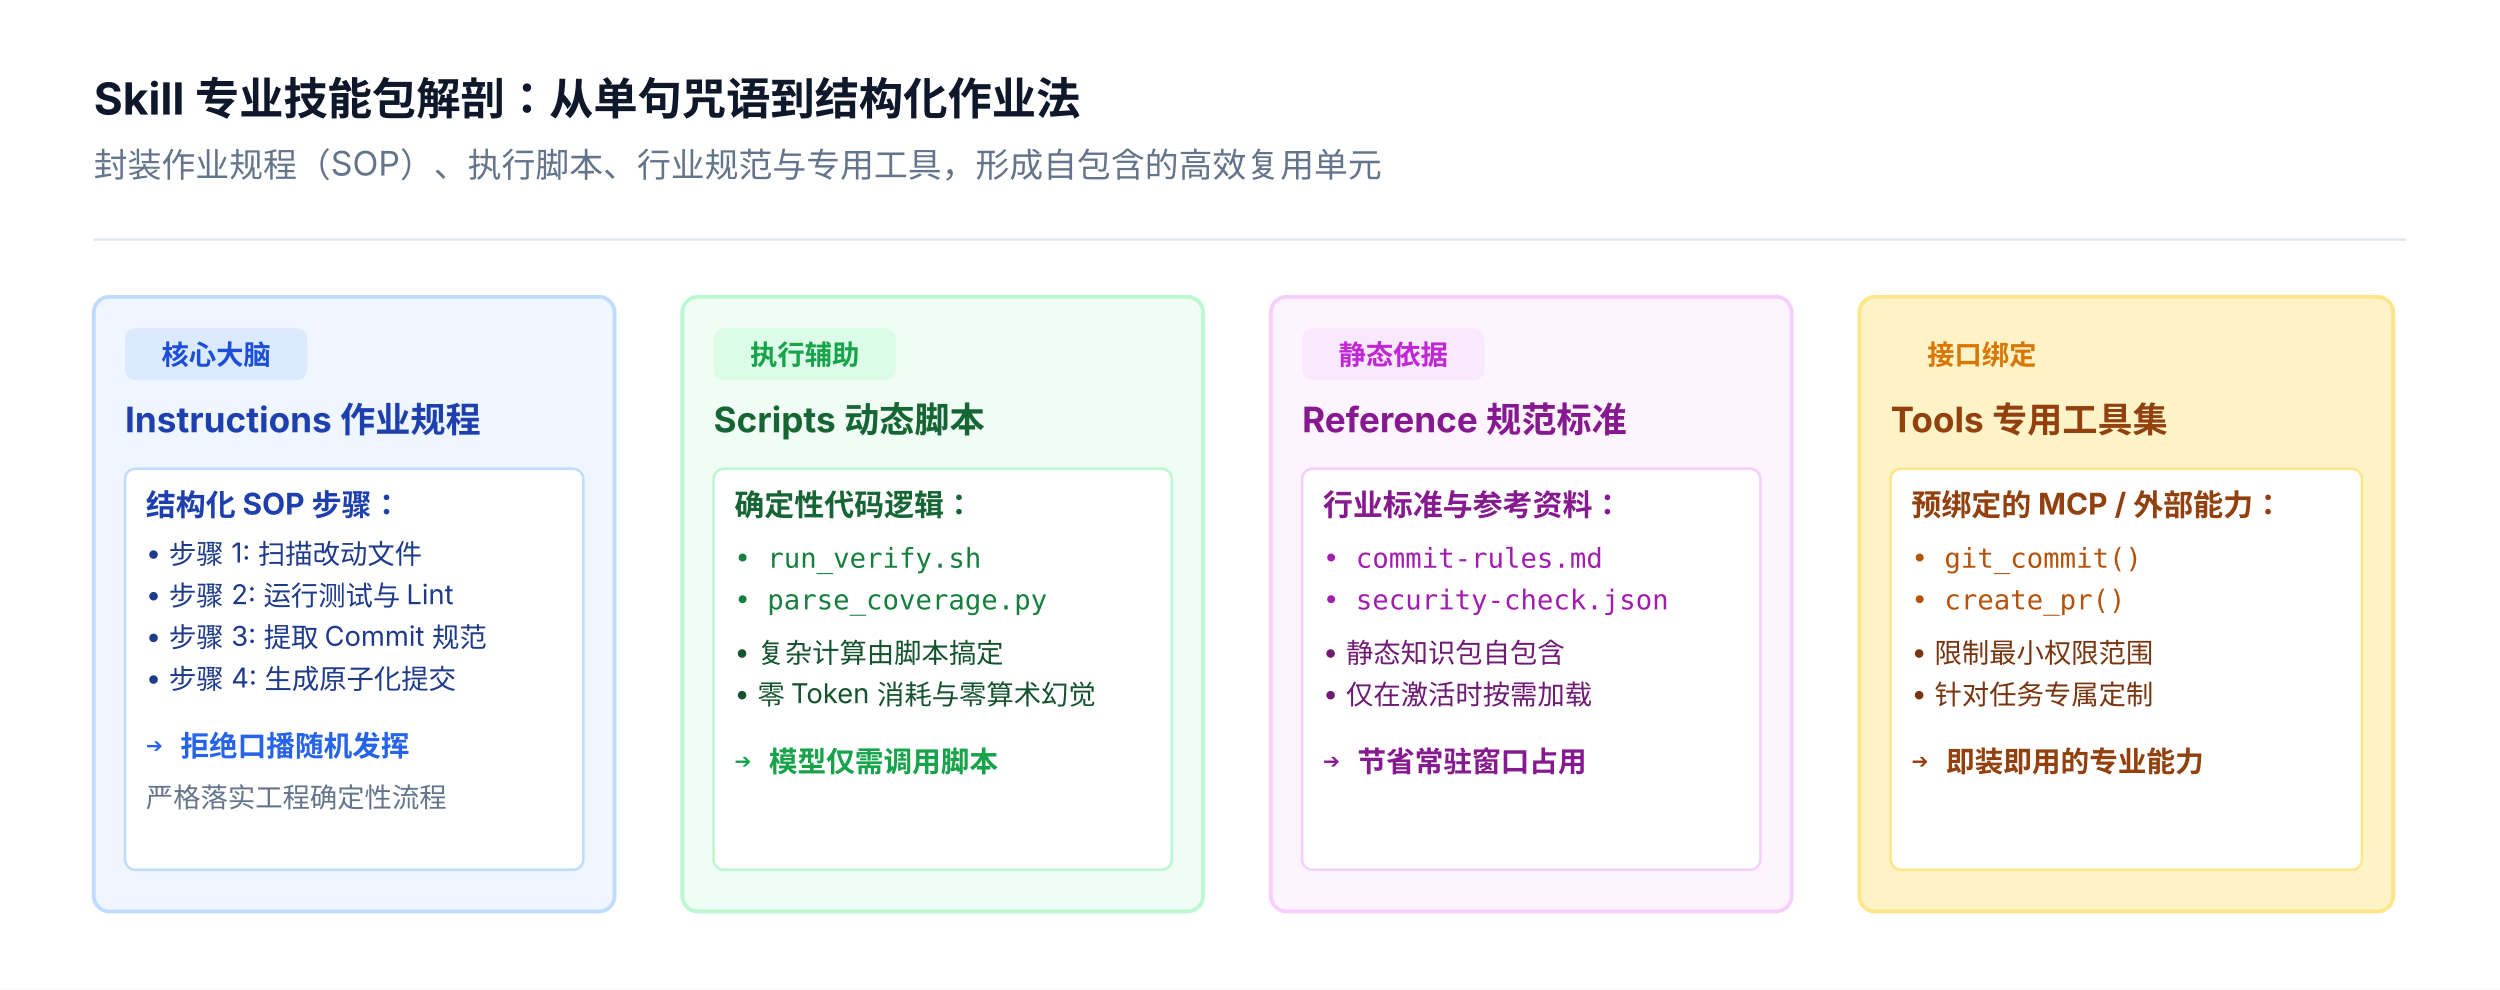
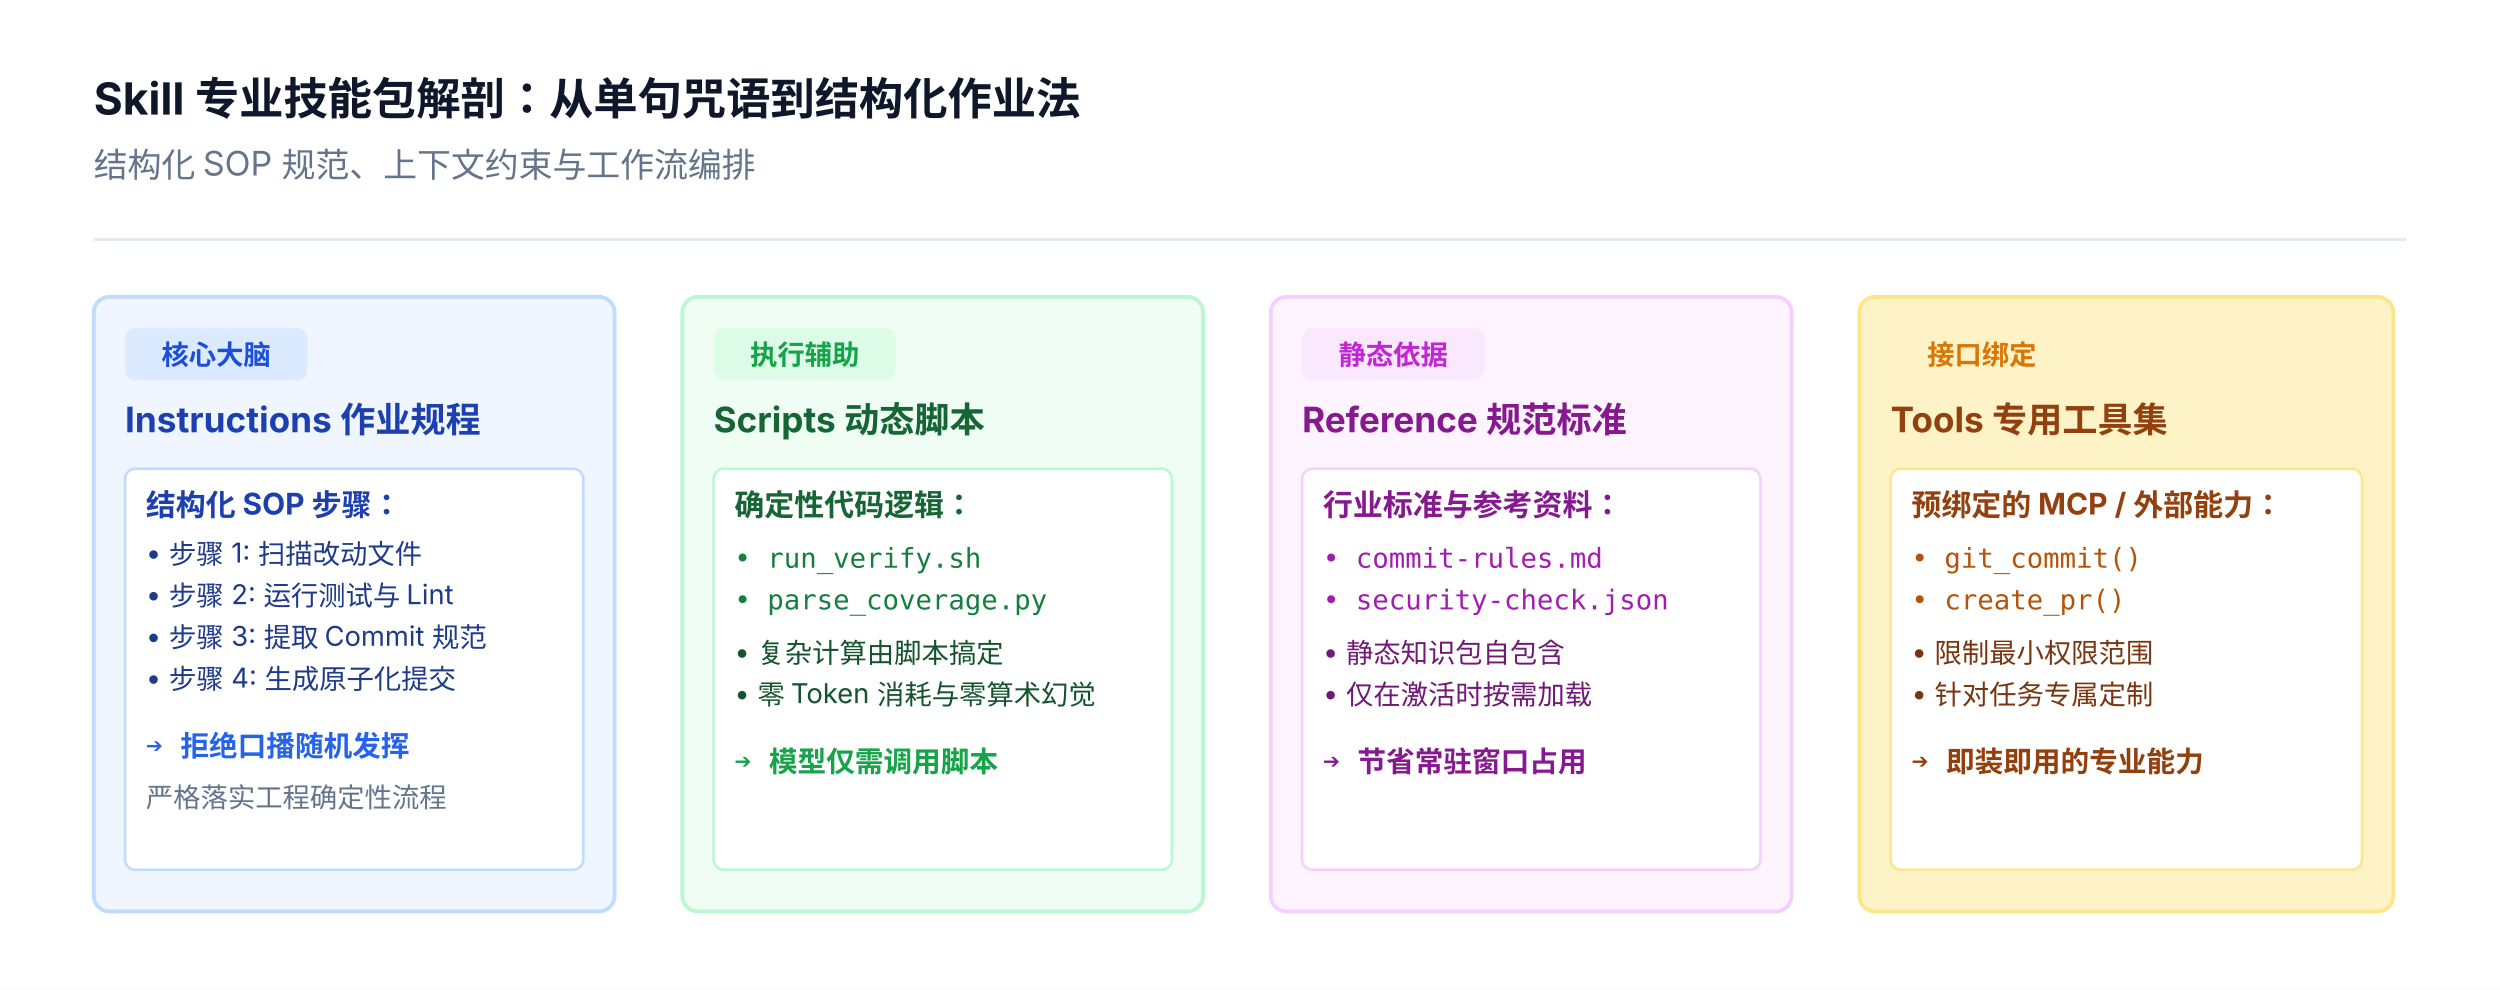
<svg xmlns="http://www.w3.org/2000/svg" viewBox="0 0 960 380" width="960" height="380">
  <defs>
    <style>
      text { font-family: -apple-system, BlinkMacSystemFont, "PingFang SC", "Segoe UI", "Noto Sans SC", sans-serif; }
      .title { font-size: 17px; font-weight: 700; fill: #0f172a; }
      .subtitle { font-size: 13px; font-weight: 400; fill: #64748b; }
      .col-title { font-size: 13.5px; font-weight: 700; }
      .tag { font-size: 10.5px; font-weight: 600; }
      .box-label { font-size: 11.5px; font-weight: 700; }
      .box-desc { font-size: 10.5px; font-weight: 400; line-height: 1.35; }
      .mono { font-family: "IBM Plex Mono", monospace; font-size: 10.5px; }
      .mono-bold { font-family: "IBM Plex Mono", monospace; font-size: 11px; font-weight: 700; }
    </style>
  </defs>
  <rect width="960" height="380" fill="#ffffff" />
  <text x="36" y="44" class="title">Skill 专业技能包解剖：从单句咒语到结构化作业法</text>
-   <text x="36" y="68" class="subtitle">封装作业规程（SOP）、执行脚本、行业规范与专用工具，形成自包含的高效复用单元</text>
+   <text x="36" y="68" class="subtitle">结构化 SOP 规范、上下文约束与工作流编排</text>
  <line x1="36" y1="92" x2="924" y2="92" stroke="#e2e8f0" stroke-width="1" />
  <g transform="translate(36, 114)">
    <g transform="translate(0, 0)">
      <rect width="200" height="236" rx="6" fill="#eff6ff" stroke="#bfdbfe" stroke-width="1.5" />
      <rect x="12" y="12" width="70" height="20" rx="4" fill="#dbeafe" />
      <text x="47" y="26" text-anchor="middle" class="tag" fill="#1d4ed8">核心大脑</text>
      <text x="12" y="52" class="col-title" fill="#1e40af">Instructions 作业规程</text>
      <g transform="translate(12, 66)">
        <rect width="176" height="154" rx="4" fill="#ffffff" stroke="#bfdbfe" />
        <text x="8" y="18" class="box-label" fill="#1e40af">结构化 SOP 步骤：</text>
        <text x="8" y="36" class="box-desc" fill="#1e3a8a">• 步骤 1: 扫描改动文件</text>
        <text x="8" y="52" class="box-desc" fill="#1e3a8a">• 步骤 2: 运行测试与 Lint</text>
        <text x="8" y="68" class="box-desc" fill="#1e3a8a">• 步骤 3: 提取 Commit 规范</text>
        <text x="8" y="84" class="box-desc" fill="#1e3a8a">• 步骤 4: 生成原子化提交</text>
        <text x="8" y="110" class="mono-bold" fill="#2563eb">➔ 拒绝口播随机发挥</text>
        <text x="8" y="130" class="box-desc" fill="#64748b">严格落实工程确定性流程</text>
      </g>
    </g>
    <g transform="translate(226, 0)">
      <rect width="200" height="236" rx="6" fill="#f0fdf4" stroke="#bbf7d0" stroke-width="1.5" />
      <rect x="12" y="12" width="70" height="20" rx="4" fill="#dcfce7" />
      <text x="47" y="26" text-anchor="middle" class="tag" fill="#16a34a">执行辅助</text>
      <text x="12" y="52" class="col-title" fill="#166534">Scripts 动态脚本</text>
      <g transform="translate(12, 66)">
        <rect width="176" height="154" rx="4" fill="#ffffff" stroke="#bbf7d0" />
        <text x="8" y="18" class="box-label" fill="#166534">确定性代码逻辑：</text>
        <text x="8" y="38" class="mono" fill="#15803d">• run_verify.sh</text>
        <text x="8" y="54" class="mono" fill="#15803d">• parse_coverage.py</text>
        <text x="8" y="74" class="box-desc" fill="#14532d">• 复杂计算由脚本搞定</text>
        <text x="8" y="90" class="box-desc" fill="#14532d">• 零 Token 消耗与零算术幻觉</text>
        <text x="8" y="116" class="mono-bold" fill="#16a34a">➔ 模型仅需调用脚本</text>
      </g>
    </g>
    <g transform="translate(452, 0)">
      <rect width="200" height="236" rx="6" fill="#fdf4ff" stroke="#f5d0fe" stroke-width="1.5" />
      <rect x="12" y="12" width="70" height="20" rx="4" fill="#fae8ff" />
      <text x="47" y="26" text-anchor="middle" class="tag" fill="#c026d3">静态依据</text>
      <text x="12" y="52" class="col-title" fill="#86198f">Reference 规范标准</text>
      <g transform="translate(12, 66)">
        <rect width="176" height="154" rx="4" fill="#ffffff" stroke="#f5d0fe" />
        <text x="8" y="18" class="box-label" fill="#86198f">行业标准与参考资料：</text>
        <text x="8" y="38" class="mono" fill="#a21caf">• commit-rules.md</text>
        <text x="8" y="54" class="mono" fill="#a21caf">• security-check.json</text>
        <text x="8" y="74" class="box-desc" fill="#701a75">• 静态知识包自包含</text>
        <text x="8" y="90" class="box-desc" fill="#701a75">• 仅在激活时按需加载</text>
        <text x="8" y="116" class="mono-bold" fill="#86198f">➔ 节省常驻窗口占用</text>
      </g>
    </g>
    <g transform="translate(678, 0)">
      <rect width="205" height="236" rx="6" fill="#fef3c7" stroke="#fde68a" stroke-width="1.5" />
      <rect x="12" y="12" width="70" height="20" rx="4" fill="#fef3c7" />
      <text x="47" y="26" text-anchor="middle" class="tag" fill="#d97706">接口绑定</text>
      <text x="12" y="52" class="col-title" fill="#92400e">Tools 专用工具集</text>
      <g transform="translate(12, 66)">
        <rect width="181" height="154" rx="4" fill="#ffffff" stroke="#fde68a" />
        <text x="8" y="18" class="box-label" fill="#92400e">预绑定的 MCP / 外部能力：</text>
        <text x="8" y="38" class="mono" fill="#b45309">• git_commit()</text>
        <text x="8" y="54" class="mono" fill="#b45309">• create_pr()</text>
        <text x="8" y="74" class="box-desc" fill="#78350f">• 限制最小权限范围</text>
        <text x="8" y="90" class="box-desc" fill="#78350f">• 针对任务专属定制</text>
        <text x="8" y="116" class="mono-bold" fill="#92400e">➔ 即装即用的专业能力</text>
      </g>
    </g>
  </g>
</svg>
